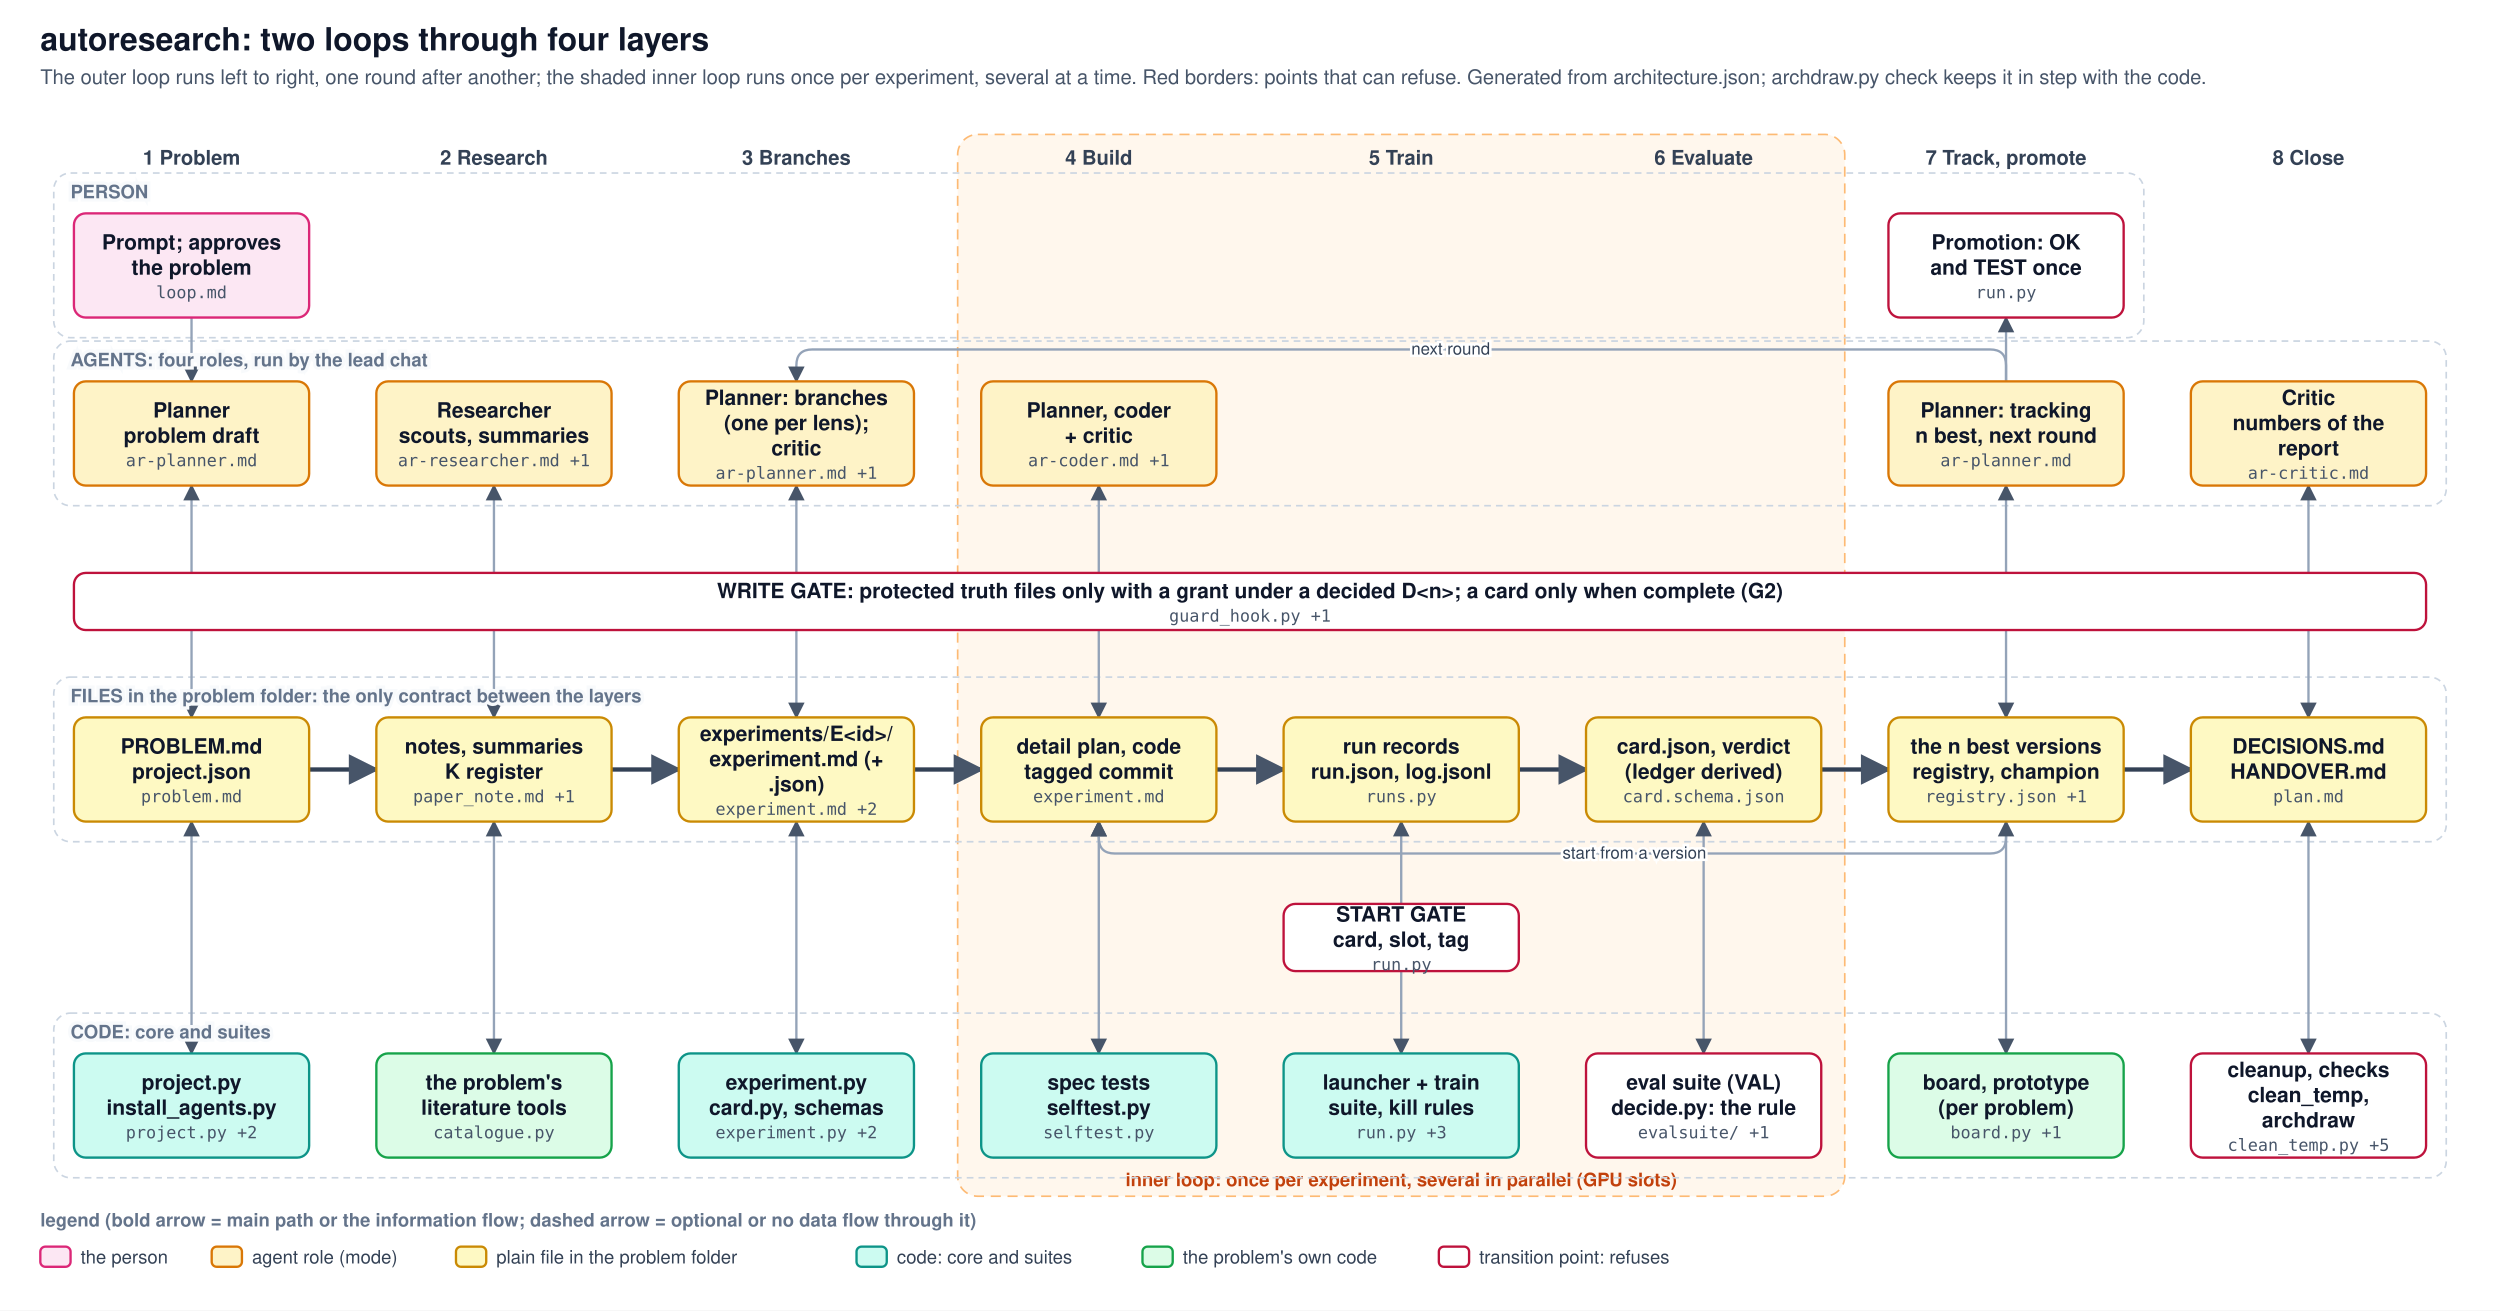
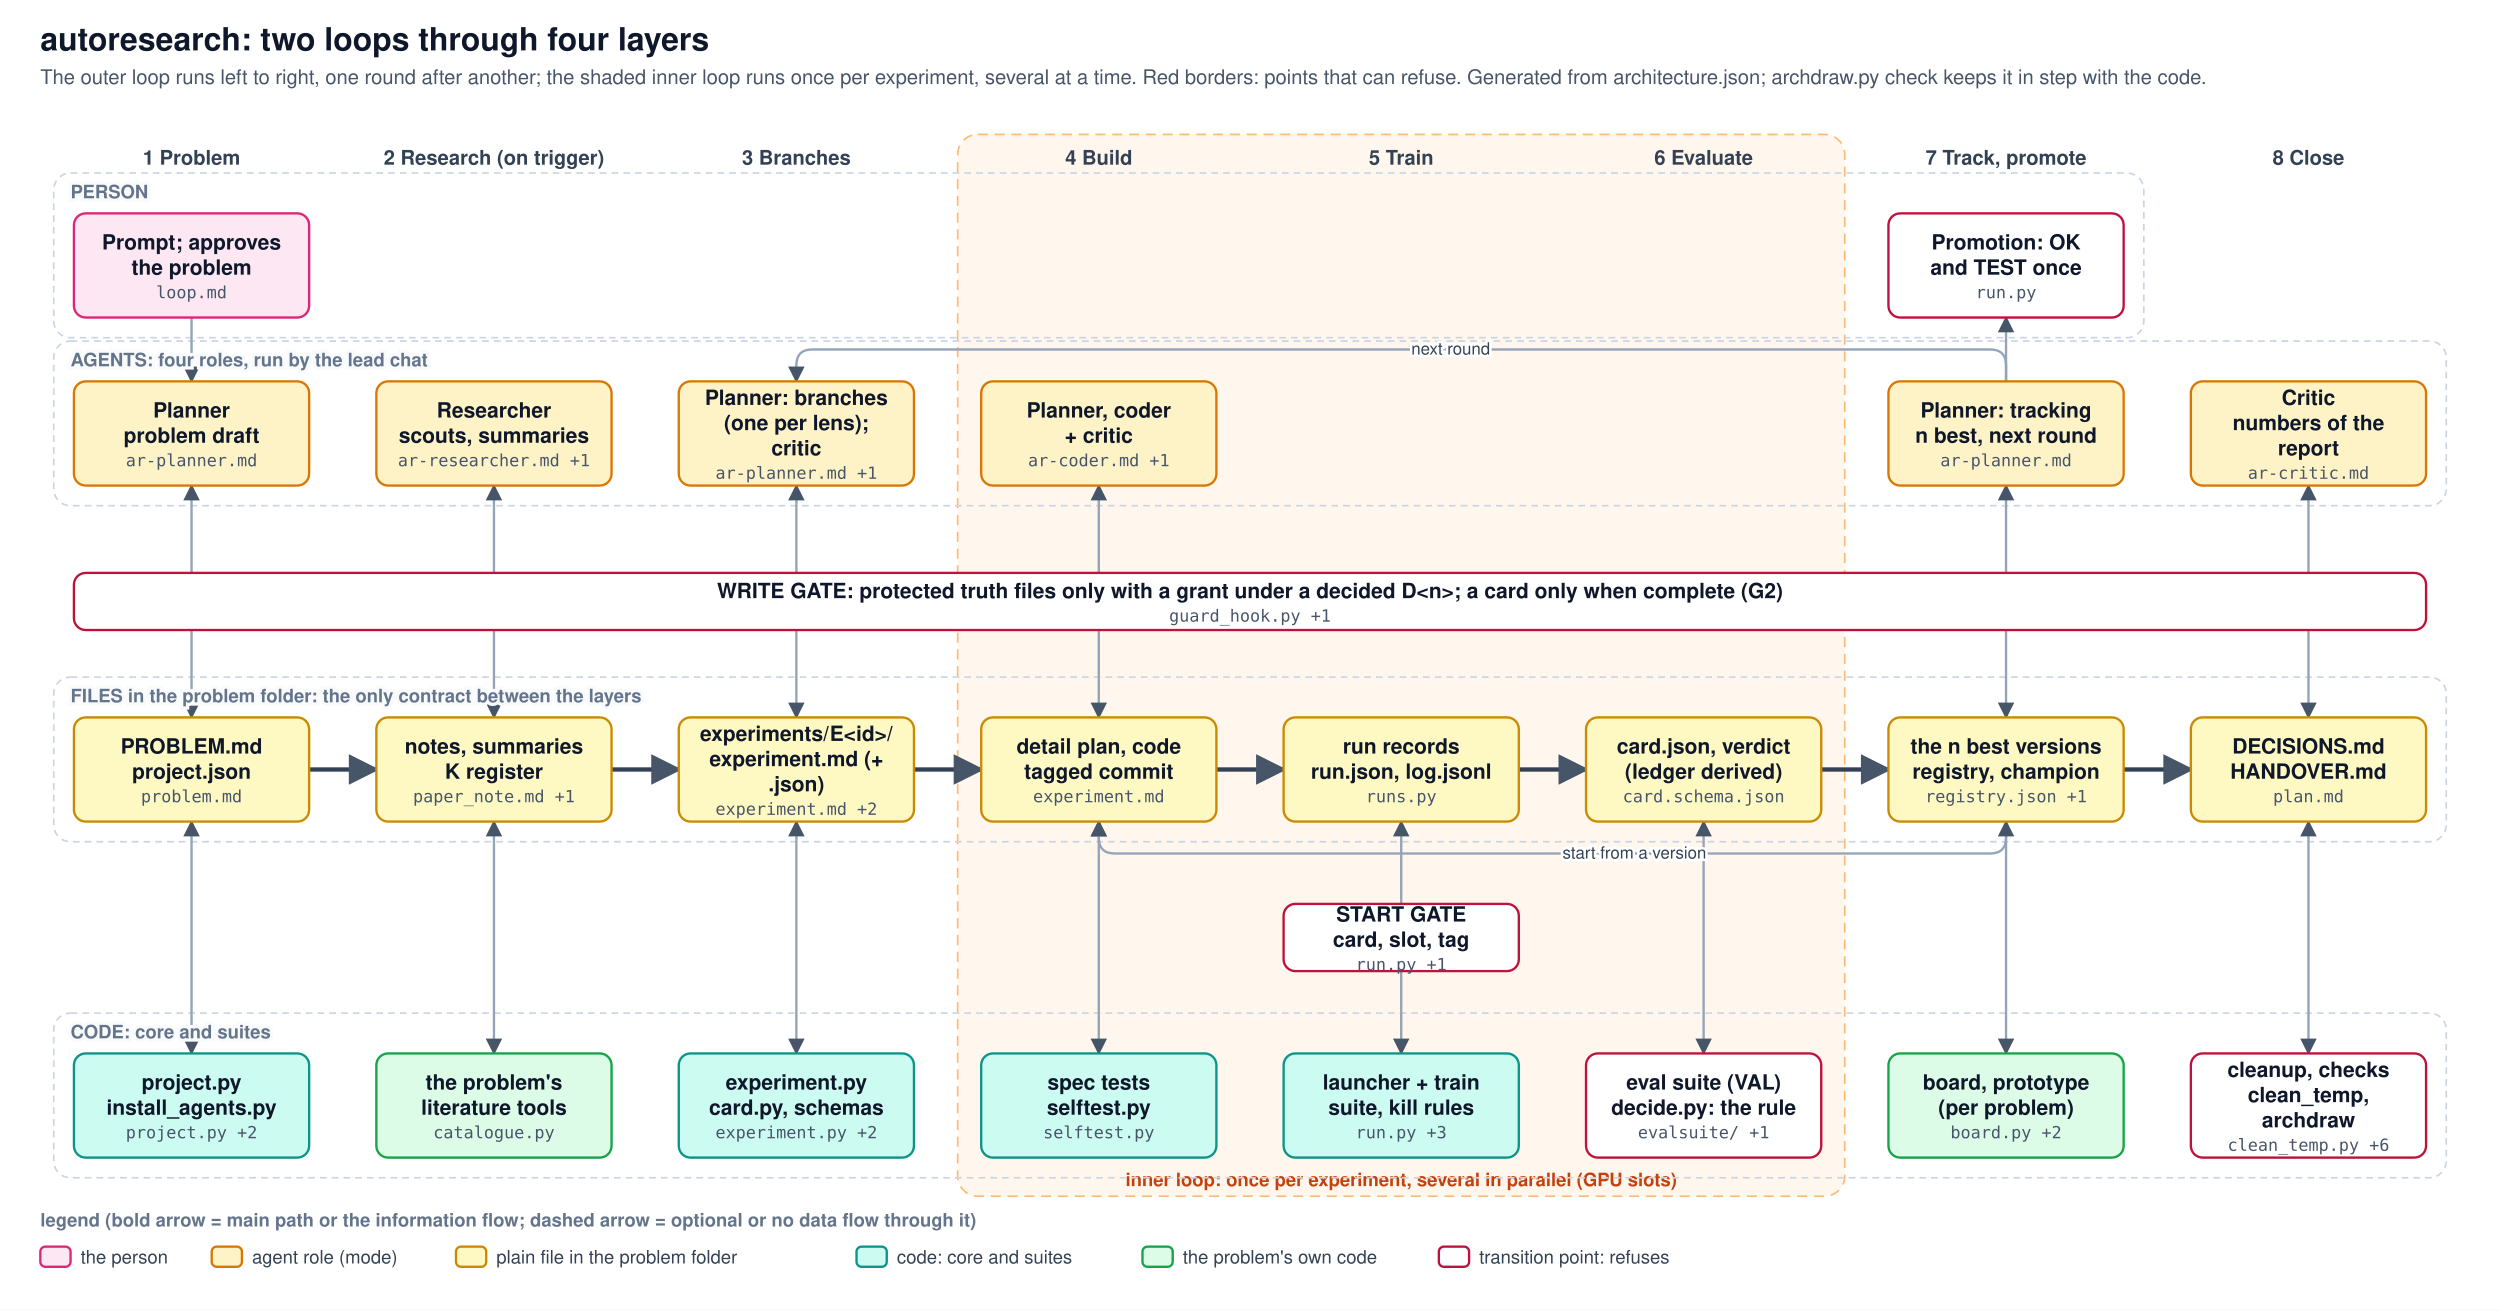
<svg xmlns="http://www.w3.org/2000/svg" viewBox="0 0 1488 780" width="1488" height="780" font-family="Segoe UI, Helvetica, Arial, sans-serif">
  <defs>
    <marker id="ah" viewBox="0 0 10 10" refX="9" refY="5" markerWidth="7" markerHeight="7" orient="auto-start-reverse">
      <path d="M0,0 L10,5 L0,10 z" fill="#475569" />
    </marker>
  </defs>
  <rect width="1488" height="780" fill="#ffffff" />
  <text x="24" y="30" font-size="19" font-weight="700" fill="#0f172a">autoresearch: two loops through four layers</text>
  <text x="24" y="50" font-size="12" fill="#475569">The outer loop runs left to right, one round after another; the shaded inner loop runs once per experiment, several at a time. Red borders: points that can refuse. Generated from architecture.json; archdraw.py check keeps it in step with the code.</text>
  <rect x="570" y="80" width="528" height="632" rx="12" fill="#fff7ed" stroke="#fdba74" stroke-dasharray="6 4" />
  <text x="834.0" y="706" font-size="11" font-weight="600" text-anchor="middle" fill="#c2410c">inner loop: once per experiment, several in parallel (GPU slots)</text>
  <text x="114.0" y="98" font-size="12" font-weight="700" text-anchor="middle" fill="#334155">1 Problem</text>
-   <text x="294.0" y="98" font-size="12" font-weight="700" text-anchor="middle" fill="#334155">2 Research</text>
+   <text x="294.0" y="98" font-size="12" font-weight="700" text-anchor="middle" fill="#334155">2 Research (on trigger)</text>
  <text x="474.0" y="98" font-size="12" font-weight="700" text-anchor="middle" fill="#334155">3 Branches</text>
  <text x="654.0" y="98" font-size="12" font-weight="700" text-anchor="middle" fill="#334155">4 Build</text>
  <text x="834.0" y="98" font-size="12" font-weight="700" text-anchor="middle" fill="#334155">5 Train</text>
  <text x="1014.0" y="98" font-size="12" font-weight="700" text-anchor="middle" fill="#334155">6 Evaluate</text>
  <text x="1194.0" y="98" font-size="12" font-weight="700" text-anchor="middle" fill="#334155">7 Track, promote</text>
  <text x="1374.0" y="98" font-size="12" font-weight="700" text-anchor="middle" fill="#334155">8 Close</text>
  <rect x="32.0" y="103.0" width="1244.0" height="98.0" rx="10" fill="none" stroke="#cbd5e1" stroke-dasharray="4 3" />
  <rect x="32.0" y="203.0" width="1424.0" height="98.0" rx="10" fill="none" stroke="#cbd5e1" stroke-dasharray="4 3" />
  <rect x="32.0" y="403.0" width="1424.0" height="98.0" rx="10" fill="none" stroke="#cbd5e1" stroke-dasharray="4 3" />
  <rect x="32.0" y="603.0" width="1424.0" height="98.0" rx="10" fill="none" stroke="#cbd5e1" stroke-dasharray="4 3" />
  <path d="M114.0,189.0 C114.0,208.0 114.0,208.0 114.0,227.0" fill="none" stroke="#94a3b8" stroke-width="1.4" marker-end="url(#ah)" />
  <path d="M114.0,289.0 C114.0,358.0 114.0,358.0 114.0,427.0" fill="none" stroke="#94a3b8" stroke-width="1.4" marker-start="url(#ah)" marker-end="url(#ah)" />
  <path d="M294.0,289.0 C294.0,358.0 294.0,358.0 294.0,427.0" fill="none" stroke="#94a3b8" stroke-width="1.4" marker-start="url(#ah)" marker-end="url(#ah)" />
  <path d="M474.0,289.0 C474.0,358.0 474.0,358.0 474.0,427.0" fill="none" stroke="#94a3b8" stroke-width="1.4" marker-start="url(#ah)" marker-end="url(#ah)" />
  <path d="M654.0,289.0 C654.0,358.0 654.0,358.0 654.0,427.0" fill="none" stroke="#94a3b8" stroke-width="1.4" marker-start="url(#ah)" marker-end="url(#ah)" />
  <path d="M1194.0,289.0 C1194.0,358.0 1194.0,358.0 1194.0,427.0" fill="none" stroke="#94a3b8" stroke-width="1.4" marker-start="url(#ah)" marker-end="url(#ah)" />
  <path d="M1374.0,289.0 C1374.0,358.0 1374.0,358.0 1374.0,427.0" fill="none" stroke="#94a3b8" stroke-width="1.4" marker-start="url(#ah)" marker-end="url(#ah)" />
  <path d="M1194.0,227.0 C1194.0,208.0 1194.0,208.0 1194.0,189.0" fill="none" stroke="#94a3b8" stroke-width="1.4" marker-end="url(#ah)" />
  <path d="M184.0,458.0 C204.0,458.0 204.0,458.0 224.0,458.0" fill="none" stroke="#334155" stroke-width="2.6" marker-end="url(#ah)" />
  <path d="M364.0,458.0 C384.0,458.0 384.0,458.0 404.0,458.0" fill="none" stroke="#334155" stroke-width="2.6" marker-end="url(#ah)" />
  <path d="M544.0,458.0 C564.0,458.0 564.0,458.0 584.0,458.0" fill="none" stroke="#334155" stroke-width="2.6" marker-end="url(#ah)" />
  <path d="M724.0,458.0 C744.0,458.0 744.0,458.0 764.0,458.0" fill="none" stroke="#334155" stroke-width="2.6" marker-end="url(#ah)" />
  <path d="M904.0,458.0 C924.0,458.0 924.0,458.0 944.0,458.0" fill="none" stroke="#334155" stroke-width="2.6" marker-end="url(#ah)" />
  <path d="M1084.0,458.0 C1104.0,458.0 1104.0,458.0 1124.0,458.0" fill="none" stroke="#334155" stroke-width="2.6" marker-end="url(#ah)" />
  <path d="M1264.0,458.0 C1284.0,458.0 1284.0,458.0 1304.0,458.0" fill="none" stroke="#334155" stroke-width="2.6" marker-end="url(#ah)" />
  <path d="M1194.0,489.0 L1194.0,498.5 Q1194.0,508.0 1184.5,508.0 L663.5,508.0 Q654.0,508.0 654.0,498.5 L654.0,489.0" fill="none" stroke="#94a3b8" stroke-width="1.4" marker-end="url(#ah)" />
  <path d="M1194.0,227.0 L1194.0,217.5 Q1194.0,208.0 1184.5,208.0 L483.5,208.0 Q474.0,208.0 474.0,217.5 L474.0,227.0" fill="none" stroke="#94a3b8" stroke-width="1.4" marker-end="url(#ah)" />
  <path d="M114.0,489.0 C114.0,558.0 114.0,558.0 114.0,627.0" fill="none" stroke="#94a3b8" stroke-width="1.4" marker-start="url(#ah)" marker-end="url(#ah)" />
  <path d="M294.0,489.0 C294.0,558.0 294.0,558.0 294.0,627.0" fill="none" stroke="#94a3b8" stroke-width="1.4" marker-start="url(#ah)" marker-end="url(#ah)" />
  <path d="M474.0,489.0 C474.0,558.0 474.0,558.0 474.0,627.0" fill="none" stroke="#94a3b8" stroke-width="1.4" marker-start="url(#ah)" marker-end="url(#ah)" />
  <path d="M654.0,489.0 C654.0,558.0 654.0,558.0 654.0,627.0" fill="none" stroke="#94a3b8" stroke-width="1.4" marker-start="url(#ah)" marker-end="url(#ah)" />
  <path d="M834.0,489.0 C834.0,558.0 834.0,558.0 834.0,627.0" fill="none" stroke="#94a3b8" stroke-width="1.4" marker-start="url(#ah)" marker-end="url(#ah)" />
  <path d="M1014.0,489.0 C1014.0,558.0 1014.0,558.0 1014.0,627.0" fill="none" stroke="#94a3b8" stroke-width="1.4" marker-start="url(#ah)" marker-end="url(#ah)" />
  <path d="M1194.0,489.0 C1194.0,558.0 1194.0,558.0 1194.0,627.0" fill="none" stroke="#94a3b8" stroke-width="1.4" marker-start="url(#ah)" marker-end="url(#ah)" />
  <path d="M1374.0,489.0 C1374.0,558.0 1374.0,558.0 1374.0,627.0" fill="none" stroke="#94a3b8" stroke-width="1.4" marker-start="url(#ah)" marker-end="url(#ah)" />
  <g>
    <rect x="44" y="127.0" width="140" height="62" rx="7" fill="#fce7f3" stroke="#db2777" stroke-width="1.4" />
    <text x="114.0" y="148.5" font-size="12.5" font-weight="600" text-anchor="middle" fill="#0f172a">Prompt; approves</text>
    <text x="114.0" y="163.5" font-size="12.5" font-weight="600" text-anchor="middle" fill="#0f172a">the problem</text>
    <text x="114.0" y="177.5" font-size="10" text-anchor="middle" fill="#475569" font-family="Consolas, Menlo, monospace">loop.md</text>
  </g>
  <g>
    <rect x="1124" y="127.0" width="140" height="62" rx="7" fill="#ffffff" stroke="#be123c" stroke-width="1.4" />
    <text x="1194.0" y="148.5" font-size="12.5" font-weight="600" text-anchor="middle" fill="#0f172a">Promotion: OK</text>
    <text x="1194.0" y="163.5" font-size="12.5" font-weight="600" text-anchor="middle" fill="#0f172a">and TEST once</text>
    <text x="1194.0" y="177.5" font-size="10" text-anchor="middle" fill="#475569" font-family="Consolas, Menlo, monospace">run.py</text>
  </g>
  <g>
    <rect x="44" y="227.0" width="140" height="62" rx="7" fill="#fef3c7" stroke="#d97706" stroke-width="1.4" />
    <text x="114.0" y="248.5" font-size="12.5" font-weight="600" text-anchor="middle" fill="#0f172a">Planner</text>
    <text x="114.0" y="263.5" font-size="12.5" font-weight="600" text-anchor="middle" fill="#0f172a">problem draft</text>
    <text x="114.0" y="277.5" font-size="10" text-anchor="middle" fill="#475569" font-family="Consolas, Menlo, monospace">ar-planner.md</text>
  </g>
  <g>
    <rect x="224" y="227.0" width="140" height="62" rx="7" fill="#fef3c7" stroke="#d97706" stroke-width="1.4" />
    <text x="294.0" y="248.5" font-size="12.5" font-weight="600" text-anchor="middle" fill="#0f172a">Researcher</text>
    <text x="294.0" y="263.5" font-size="12.5" font-weight="600" text-anchor="middle" fill="#0f172a">scouts, summaries</text>
    <text x="294.0" y="277.5" font-size="10" text-anchor="middle" fill="#475569" font-family="Consolas, Menlo, monospace">ar-researcher.md +1</text>
  </g>
  <g>
    <rect x="404" y="227.0" width="140" height="62" rx="7" fill="#fef3c7" stroke="#d97706" stroke-width="1.4" />
    <text x="474.0" y="241.0" font-size="12.5" font-weight="600" text-anchor="middle" fill="#0f172a">Planner: branches</text>
    <text x="474.0" y="256.0" font-size="12.5" font-weight="600" text-anchor="middle" fill="#0f172a">(one per lens);</text>
    <text x="474.0" y="271.0" font-size="12.5" font-weight="600" text-anchor="middle" fill="#0f172a">critic</text>
    <text x="474.0" y="285.0" font-size="10" text-anchor="middle" fill="#475569" font-family="Consolas, Menlo, monospace">ar-planner.md +1</text>
  </g>
  <g>
    <rect x="584" y="227.0" width="140" height="62" rx="7" fill="#fef3c7" stroke="#d97706" stroke-width="1.4" />
    <text x="654.0" y="248.5" font-size="12.5" font-weight="600" text-anchor="middle" fill="#0f172a">Planner, coder</text>
    <text x="654.0" y="263.5" font-size="12.5" font-weight="600" text-anchor="middle" fill="#0f172a">+ critic</text>
    <text x="654.0" y="277.5" font-size="10" text-anchor="middle" fill="#475569" font-family="Consolas, Menlo, monospace">ar-coder.md +1</text>
  </g>
  <g>
    <rect x="1124" y="227.0" width="140" height="62" rx="7" fill="#fef3c7" stroke="#d97706" stroke-width="1.4" />
    <text x="1194.0" y="248.5" font-size="12.5" font-weight="600" text-anchor="middle" fill="#0f172a">Planner: tracking</text>
    <text x="1194.0" y="263.5" font-size="12.5" font-weight="600" text-anchor="middle" fill="#0f172a">n best, next round</text>
    <text x="1194.0" y="277.5" font-size="10" text-anchor="middle" fill="#475569" font-family="Consolas, Menlo, monospace">ar-planner.md</text>
  </g>
  <g>
    <rect x="1304" y="227.0" width="140" height="62" rx="7" fill="#fef3c7" stroke="#d97706" stroke-width="1.4" />
    <text x="1374.0" y="241.0" font-size="12.5" font-weight="600" text-anchor="middle" fill="#0f172a">Critic</text>
    <text x="1374.0" y="256.0" font-size="12.5" font-weight="600" text-anchor="middle" fill="#0f172a">numbers of the</text>
    <text x="1374.0" y="271.0" font-size="12.5" font-weight="600" text-anchor="middle" fill="#0f172a">report</text>
    <text x="1374.0" y="285.0" font-size="10" text-anchor="middle" fill="#475569" font-family="Consolas, Menlo, monospace">ar-critic.md</text>
  </g>
  <g>
    <rect x="44" y="341.0" width="1400" height="34" rx="7" fill="#ffffff" stroke="#be123c" stroke-width="1.4" />
    <text x="744.0" y="356.0" font-size="12.5" font-weight="600" text-anchor="middle" fill="#0f172a">WRITE GATE: protected truth files only with a grant under a decided D&lt;n&gt;; a card only when complete (G2)</text>
    <text x="744.0" y="370.0" font-size="10" text-anchor="middle" fill="#475569" font-family="Consolas, Menlo, monospace">guard_hook.py +1</text>
  </g>
  <g>
    <rect x="44" y="427.0" width="140" height="62" rx="7" fill="#fef9c3" stroke="#ca8a04" stroke-width="1.4" />
    <text x="114.0" y="448.5" font-size="12.5" font-weight="600" text-anchor="middle" fill="#0f172a">PROBLEM.md</text>
    <text x="114.0" y="463.5" font-size="12.5" font-weight="600" text-anchor="middle" fill="#0f172a">project.json</text>
    <text x="114.0" y="477.5" font-size="10" text-anchor="middle" fill="#475569" font-family="Consolas, Menlo, monospace">problem.md</text>
  </g>
  <g>
    <rect x="224" y="427.0" width="140" height="62" rx="7" fill="#fef9c3" stroke="#ca8a04" stroke-width="1.4" />
    <text x="294.0" y="448.5" font-size="12.5" font-weight="600" text-anchor="middle" fill="#0f172a">notes, summaries</text>
    <text x="294.0" y="463.5" font-size="12.5" font-weight="600" text-anchor="middle" fill="#0f172a">K register</text>
    <text x="294.0" y="477.5" font-size="10" text-anchor="middle" fill="#475569" font-family="Consolas, Menlo, monospace">paper_note.md +1</text>
  </g>
  <g>
    <rect x="404" y="427.0" width="140" height="62" rx="7" fill="#fef9c3" stroke="#ca8a04" stroke-width="1.4" />
    <text x="474.0" y="441.0" font-size="12.5" font-weight="600" text-anchor="middle" fill="#0f172a">experiments/E&lt;id&gt;/</text>
    <text x="474.0" y="456.0" font-size="12.5" font-weight="600" text-anchor="middle" fill="#0f172a">experiment.md (+</text>
    <text x="474.0" y="471.0" font-size="12.5" font-weight="600" text-anchor="middle" fill="#0f172a">.json)</text>
    <text x="474.0" y="485.0" font-size="10" text-anchor="middle" fill="#475569" font-family="Consolas, Menlo, monospace">experiment.md +2</text>
  </g>
  <g>
    <rect x="584" y="427.0" width="140" height="62" rx="7" fill="#fef9c3" stroke="#ca8a04" stroke-width="1.4" />
    <text x="654.0" y="448.5" font-size="12.5" font-weight="600" text-anchor="middle" fill="#0f172a">detail plan, code</text>
    <text x="654.0" y="463.5" font-size="12.5" font-weight="600" text-anchor="middle" fill="#0f172a">tagged commit</text>
    <text x="654.0" y="477.5" font-size="10" text-anchor="middle" fill="#475569" font-family="Consolas, Menlo, monospace">experiment.md</text>
  </g>
  <g>
    <rect x="764" y="427.0" width="140" height="62" rx="7" fill="#fef9c3" stroke="#ca8a04" stroke-width="1.4" />
    <text x="834.0" y="448.5" font-size="12.5" font-weight="600" text-anchor="middle" fill="#0f172a">run records</text>
    <text x="834.0" y="463.5" font-size="12.5" font-weight="600" text-anchor="middle" fill="#0f172a">run.json, log.jsonl</text>
    <text x="834.0" y="477.5" font-size="10" text-anchor="middle" fill="#475569" font-family="Consolas, Menlo, monospace">runs.py</text>
  </g>
  <g>
    <rect x="944" y="427.0" width="140" height="62" rx="7" fill="#fef9c3" stroke="#ca8a04" stroke-width="1.4" />
    <text x="1014.0" y="448.5" font-size="12.5" font-weight="600" text-anchor="middle" fill="#0f172a">card.json, verdict</text>
    <text x="1014.0" y="463.5" font-size="12.5" font-weight="600" text-anchor="middle" fill="#0f172a">(ledger derived)</text>
    <text x="1014.0" y="477.5" font-size="10" text-anchor="middle" fill="#475569" font-family="Consolas, Menlo, monospace">card.schema.json</text>
  </g>
  <g>
    <rect x="1124" y="427.0" width="140" height="62" rx="7" fill="#fef9c3" stroke="#ca8a04" stroke-width="1.4" />
    <text x="1194.0" y="448.5" font-size="12.5" font-weight="600" text-anchor="middle" fill="#0f172a">the n best versions</text>
    <text x="1194.0" y="463.5" font-size="12.5" font-weight="600" text-anchor="middle" fill="#0f172a">registry, champion</text>
    <text x="1194.0" y="477.5" font-size="10" text-anchor="middle" fill="#475569" font-family="Consolas, Menlo, monospace">registry.json +1</text>
  </g>
  <g>
    <rect x="1304" y="427.0" width="140" height="62" rx="7" fill="#fef9c3" stroke="#ca8a04" stroke-width="1.4" />
    <text x="1374.0" y="448.5" font-size="12.5" font-weight="600" text-anchor="middle" fill="#0f172a">DECISIONS.md</text>
    <text x="1374.0" y="463.5" font-size="12.5" font-weight="600" text-anchor="middle" fill="#0f172a">HANDOVER.md</text>
    <text x="1374.0" y="477.5" font-size="10" text-anchor="middle" fill="#475569" font-family="Consolas, Menlo, monospace">plan.md</text>
  </g>
  <g>
    <rect x="764" y="538.0" width="140" height="40" rx="7" fill="#ffffff" stroke="#be123c" stroke-width="1.4" />
    <text x="834.0" y="548.5" font-size="12.5" font-weight="600" text-anchor="middle" fill="#0f172a">START GATE</text>
    <text x="834.0" y="563.5" font-size="12.5" font-weight="600" text-anchor="middle" fill="#0f172a">card, slot, tag</text>
-     <text x="834.0" y="577.5" font-size="10" text-anchor="middle" fill="#475569" font-family="Consolas, Menlo, monospace">run.py</text>
+     <text x="834.0" y="577.5" font-size="10" text-anchor="middle" fill="#475569" font-family="Consolas, Menlo, monospace">run.py +1</text>
  </g>
  <g>
    <rect x="44" y="627.0" width="140" height="62" rx="7" fill="#ccfbf1" stroke="#0d9488" stroke-width="1.4" />
    <text x="114.0" y="648.5" font-size="12.5" font-weight="600" text-anchor="middle" fill="#0f172a">project.py</text>
    <text x="114.0" y="663.5" font-size="12.5" font-weight="600" text-anchor="middle" fill="#0f172a">install_agents.py</text>
    <text x="114.0" y="677.5" font-size="10" text-anchor="middle" fill="#475569" font-family="Consolas, Menlo, monospace">project.py +2</text>
  </g>
  <g>
    <rect x="224" y="627.0" width="140" height="62" rx="7" fill="#dcfce7" stroke="#16a34a" stroke-width="1.4" />
    <text x="294.0" y="648.5" font-size="12.5" font-weight="600" text-anchor="middle" fill="#0f172a">the problem's</text>
    <text x="294.0" y="663.5" font-size="12.5" font-weight="600" text-anchor="middle" fill="#0f172a">literature tools</text>
    <text x="294.0" y="677.5" font-size="10" text-anchor="middle" fill="#475569" font-family="Consolas, Menlo, monospace">catalogue.py</text>
  </g>
  <g>
    <rect x="404" y="627.0" width="140" height="62" rx="7" fill="#ccfbf1" stroke="#0d9488" stroke-width="1.4" />
    <text x="474.0" y="648.5" font-size="12.5" font-weight="600" text-anchor="middle" fill="#0f172a">experiment.py</text>
    <text x="474.0" y="663.5" font-size="12.5" font-weight="600" text-anchor="middle" fill="#0f172a">card.py, schemas</text>
    <text x="474.0" y="677.5" font-size="10" text-anchor="middle" fill="#475569" font-family="Consolas, Menlo, monospace">experiment.py +2</text>
  </g>
  <g>
    <rect x="584" y="627.0" width="140" height="62" rx="7" fill="#ccfbf1" stroke="#0d9488" stroke-width="1.4" />
    <text x="654.0" y="648.5" font-size="12.5" font-weight="600" text-anchor="middle" fill="#0f172a">spec tests</text>
    <text x="654.0" y="663.5" font-size="12.5" font-weight="600" text-anchor="middle" fill="#0f172a">selftest.py</text>
    <text x="654.0" y="677.5" font-size="10" text-anchor="middle" fill="#475569" font-family="Consolas, Menlo, monospace">selftest.py</text>
  </g>
  <g>
    <rect x="764" y="627.0" width="140" height="62" rx="7" fill="#ccfbf1" stroke="#0d9488" stroke-width="1.4" />
    <text x="834.0" y="648.5" font-size="12.5" font-weight="600" text-anchor="middle" fill="#0f172a">launcher + train</text>
    <text x="834.0" y="663.5" font-size="12.5" font-weight="600" text-anchor="middle" fill="#0f172a">suite, kill rules</text>
    <text x="834.0" y="677.5" font-size="10" text-anchor="middle" fill="#475569" font-family="Consolas, Menlo, monospace">run.py +3</text>
  </g>
  <g>
    <rect x="944" y="627.0" width="140" height="62" rx="7" fill="#ffffff" stroke="#be123c" stroke-width="1.4" />
    <text x="1014.0" y="648.5" font-size="12.5" font-weight="600" text-anchor="middle" fill="#0f172a">eval suite (VAL)</text>
    <text x="1014.0" y="663.5" font-size="12.5" font-weight="600" text-anchor="middle" fill="#0f172a">decide.py: the rule</text>
    <text x="1014.0" y="677.5" font-size="10" text-anchor="middle" fill="#475569" font-family="Consolas, Menlo, monospace">evalsuite/ +1</text>
  </g>
  <g>
    <rect x="1124" y="627.0" width="140" height="62" rx="7" fill="#dcfce7" stroke="#16a34a" stroke-width="1.4" />
    <text x="1194.0" y="648.5" font-size="12.5" font-weight="600" text-anchor="middle" fill="#0f172a">board, prototype</text>
    <text x="1194.0" y="663.5" font-size="12.5" font-weight="600" text-anchor="middle" fill="#0f172a">(per problem)</text>
-     <text x="1194.0" y="677.5" font-size="10" text-anchor="middle" fill="#475569" font-family="Consolas, Menlo, monospace">board.py +1</text>
+     <text x="1194.0" y="677.5" font-size="10" text-anchor="middle" fill="#475569" font-family="Consolas, Menlo, monospace">board.py +2</text>
  </g>
  <g>
    <rect x="1304" y="627.0" width="140" height="62" rx="7" fill="#ffffff" stroke="#be123c" stroke-width="1.4" />
    <text x="1374.0" y="641.0" font-size="12.5" font-weight="600" text-anchor="middle" fill="#0f172a">cleanup, checks</text>
    <text x="1374.0" y="656.0" font-size="12.5" font-weight="600" text-anchor="middle" fill="#0f172a">clean_temp,</text>
    <text x="1374.0" y="671.0" font-size="12.5" font-weight="600" text-anchor="middle" fill="#0f172a">archdraw</text>
-     <text x="1374.0" y="685.0" font-size="10" text-anchor="middle" fill="#475569" font-family="Consolas, Menlo, monospace">clean_temp.py +5</text>
+     <text x="1374.0" y="685.0" font-size="10" text-anchor="middle" fill="#475569" font-family="Consolas, Menlo, monospace">clean_temp.py +6</text>
  </g>
  <text x="42.0" y="118.0" font-size="11" font-weight="600" fill="#64748b" stroke="#f8fafc" stroke-width="4" paint-order="stroke">PERSON</text>
  <text x="42.0" y="218.0" font-size="11" font-weight="600" fill="#64748b" stroke="#f8fafc" stroke-width="4" paint-order="stroke">AGENTS: four roles, run by the lead chat</text>
  <text x="42.0" y="418.0" font-size="11" font-weight="600" fill="#64748b" stroke="#f8fafc" stroke-width="4" paint-order="stroke">FILES in the problem folder: the only contract between the layers</text>
  <text x="42.0" y="618.0" font-size="11" font-weight="600" fill="#64748b" stroke="#f8fafc" stroke-width="4" paint-order="stroke">CODE: core and suites</text>
  <text x="930.0" y="511.0" font-size="10" text-anchor="start" fill="#334155" stroke="#ffffff" stroke-width="3" paint-order="stroke">start from a version</text>
  <text x="840.0" y="211.0" font-size="10" text-anchor="start" fill="#334155" stroke="#ffffff" stroke-width="3" paint-order="stroke">next round</text>
  <text x="24" y="730" font-size="11" font-weight="600" fill="#64748b">legend (bold arrow = main path or the information flow; dashed arrow = optional or no data flow through it)</text>
  <rect x="24" y="742" width="18" height="12" rx="3" fill="#fce7f3" stroke="#db2777" stroke-width="1.4" />
  <text x="48" y="752" font-size="11" fill="#334155">the person</text>
  <rect x="126.0" y="742" width="18" height="12" rx="3" fill="#fef3c7" stroke="#d97706" stroke-width="1.4" />
  <text x="150.0" y="752" font-size="11" fill="#334155">agent role (mode)</text>
  <rect x="271.4" y="742" width="18" height="12" rx="3" fill="#fef9c3" stroke="#ca8a04" stroke-width="1.4" />
  <text x="295.4" y="752" font-size="11" fill="#334155">plain file in the problem folder</text>
  <rect x="509.8" y="742" width="18" height="12" rx="3" fill="#ccfbf1" stroke="#0d9488" stroke-width="1.4" />
  <text x="533.8" y="752" font-size="11" fill="#334155">code: core and suites</text>
  <rect x="680.0" y="742" width="18" height="12" rx="3" fill="#dcfce7" stroke="#16a34a" stroke-width="1.4" />
  <text x="704.0" y="752" font-size="11" fill="#334155">the problem's own code</text>
  <rect x="856.4" y="742" width="18" height="12" rx="3" fill="#ffffff" stroke="#be123c" stroke-width="1.4" />
  <text x="880.4" y="752" font-size="11" fill="#334155">transition point: refuses</text>
</svg>
